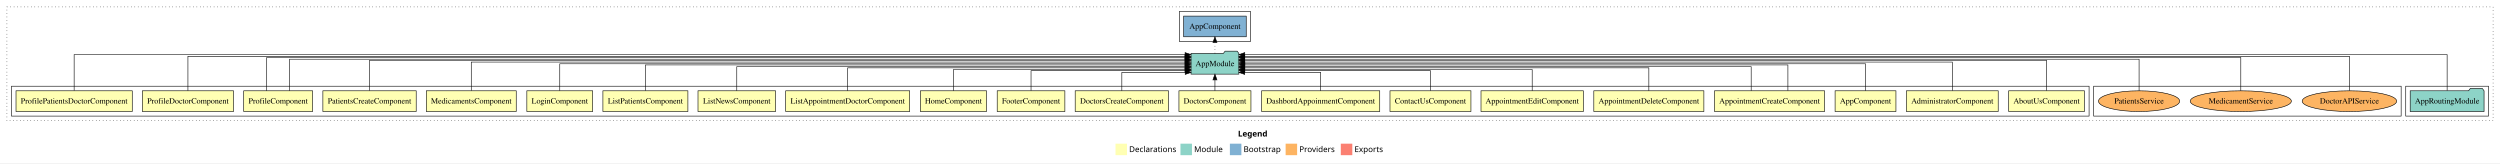
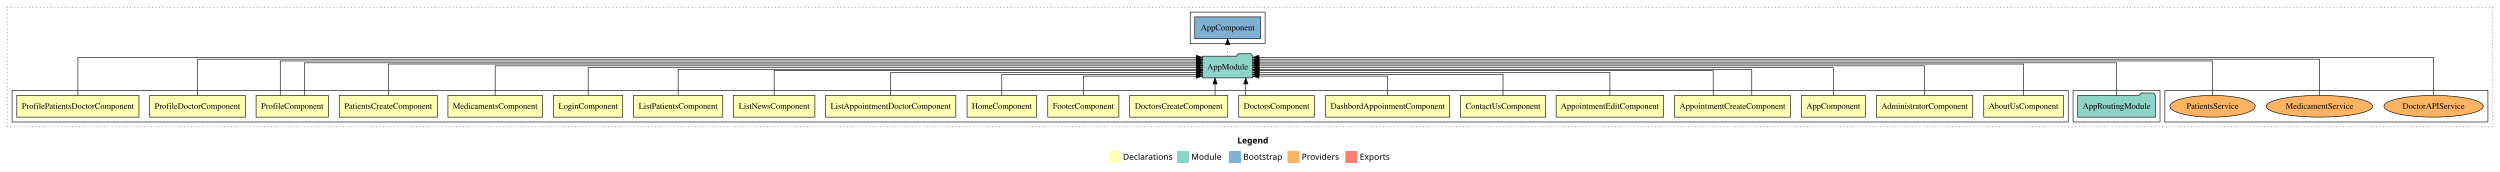
- <svg xmlns="http://www.w3.org/2000/svg" width="4350pt" height="284pt" viewBox="0.00 0.00 4350.00 284.00">
+ <svg xmlns="http://www.w3.org/2000/svg" width="4140pt" height="284pt" viewBox="0.00 0.00 4140.00 284.00">
  <g id="graph0" class="graph" transform="scale(1 1) rotate(0) translate(4 280)">
-     <polygon fill="white" stroke="transparent" points="-4,4 -4,-280 4346,-280 4346,4 -4,4" />
-     <text text-anchor="start" x="2150.01" y="-42.4" font-family="sans-serif" font-weight="bold" font-size="14.00">Legend</text>
-     <polygon fill="#ffffb3" stroke="transparent" points="1937,-10 1937,-30 1957,-30 1957,-10 1937,-10" />
-     <text text-anchor="start" x="1960.63" y="-15.4" font-family="sans-serif" font-size="14.00">  Declarations</text>
-     <polygon fill="#8dd3c7" stroke="transparent" points="2050,-10 2050,-30 2070,-30 2070,-10 2050,-10" />
-     <text text-anchor="start" x="2073.73" y="-15.4" font-family="sans-serif" font-size="14.00">  Module</text>
-     <polygon fill="#80b1d3" stroke="transparent" points="2136,-10 2136,-30 2156,-30 2156,-10 2136,-10" />
-     <text text-anchor="start" x="2159.78" y="-15.4" font-family="sans-serif" font-size="14.00">  Bootstrap</text>
-     <polygon fill="#fdb462" stroke="transparent" points="2233,-10 2233,-30 2253,-30 2253,-10 2233,-10" />
-     <text text-anchor="start" x="2256.67" y="-15.4" font-family="sans-serif" font-size="14.00">  Providers</text>
-     <polygon fill="#fb8072" stroke="transparent" points="2329,-10 2329,-30 2349,-30 2349,-10 2329,-10" />
-     <text text-anchor="start" x="2352.73" y="-15.4" font-family="sans-serif" font-size="14.00">  Exports</text>
+     <polygon fill="white" stroke="transparent" points="-4,4 -4,-280 4136,-280 4136,4 -4,4" />
+     <text text-anchor="start" x="2045.01" y="-42.4" font-family="sans-serif" font-weight="bold" font-size="14.00">Legend</text>
+     <polygon fill="#ffffb3" stroke="transparent" points="1832,-10 1832,-30 1852,-30 1852,-10 1832,-10" />
+     <text text-anchor="start" x="1855.63" y="-15.4" font-family="sans-serif" font-size="14.00">  Declarations</text>
+     <polygon fill="#8dd3c7" stroke="transparent" points="1945,-10 1945,-30 1965,-30 1965,-10 1945,-10" />
+     <text text-anchor="start" x="1968.73" y="-15.4" font-family="sans-serif" font-size="14.00">  Module</text>
+     <polygon fill="#80b1d3" stroke="transparent" points="2031,-10 2031,-30 2051,-30 2051,-10 2031,-10" />
+     <text text-anchor="start" x="2054.78" y="-15.4" font-family="sans-serif" font-size="14.00">  Bootstrap</text>
+     <polygon fill="#fdb462" stroke="transparent" points="2128,-10 2128,-30 2148,-30 2148,-10 2128,-10" />
+     <text text-anchor="start" x="2151.67" y="-15.4" font-family="sans-serif" font-size="14.00">  Providers</text>
+     <polygon fill="#fb8072" stroke="transparent" points="2224,-10 2224,-30 2244,-30 2244,-10 2224,-10" />
+     <text text-anchor="start" x="2247.73" y="-15.4" font-family="sans-serif" font-size="14.00">  Exports</text>
    <g id="clust1" class="cluster">
-       <polygon fill="none" stroke="black" stroke-dasharray="1,5" points="8,-70 8,-268 4334,-268 4334,-70 8,-70" />
-     </g>
-     <g id="clust24" class="cluster">
-       <polygon fill="none" stroke="black" points="4182,-78 4182,-130 4326,-130 4326,-78 4182,-78" />
+       <polygon fill="none" stroke="black" stroke-dasharray="1,5" points="8,-70 8,-268 4124,-268 4124,-70 8,-70" />
+     </g>
+     <g id="clust25" class="cluster">
+       <polygon fill="none" stroke="black" points="1967,-208 1967,-260 2091,-260 2091,-208 1967,-208" />
    </g>
    <g id="clust26" class="cluster">
-       <polygon fill="none" stroke="black" points="2048,-208 2048,-260 2172,-260 2172,-208 2048,-208" />
-     </g>
-     <g id="clust27" class="cluster">
-       <polygon fill="none" stroke="black" points="3639,-78 3639,-130 4174,-130 4174,-78 3639,-78" />
+       <polygon fill="none" stroke="black" points="3581,-78 3581,-130 4116,-130 4116,-78 3581,-78" />
+     </g>
+     <g id="clust23" class="cluster">
+       <polygon fill="none" stroke="black" points="3429,-78 3429,-130 3573,-130 3573,-78 3429,-78" />
    </g>
    <g id="clust2" class="cluster">
-       <polygon fill="none" stroke="black" points="16,-78 16,-130 3631,-130 3631,-78 16,-78" />
+       <polygon fill="none" stroke="black" points="16,-78 16,-130 3421,-130 3421,-78 16,-78" />
    </g>
    <g id="node1" class="node">
-       <polygon fill="#ffffb3" stroke="black" points="3622.88,-122 3491.12,-122 3491.12,-86 3622.88,-86 3622.88,-122" />
-       <text text-anchor="middle" x="3557" y="-99.8" font-family="Times,serif" font-size="14.00">AboutUsComponent</text>
-     </g>
-     <g id="node22" class="node">
-       <polygon fill="#8dd3c7" stroke="black" points="2151.66,-187 2148.66,-191 2127.66,-191 2124.66,-187 2068.34,-187 2068.34,-151 2151.66,-151 2151.66,-187" />
-       <text text-anchor="middle" x="2110" y="-164.8" font-family="Times,serif" font-size="14.00">AppModule</text>
+       <polygon fill="#ffffb3" stroke="black" points="3412.88,-122 3281.12,-122 3281.12,-86 3412.88,-86 3412.88,-122" />
+       <text text-anchor="middle" x="3347" y="-99.8" font-family="Times,serif" font-size="14.00">AboutUsComponent</text>
+     </g>
+     <g id="node21" class="node">
+       <polygon fill="#8dd3c7" stroke="black" points="2070.66,-187 2067.66,-191 2046.66,-191 2043.66,-187 1987.34,-187 1987.34,-151 2070.66,-151 2070.66,-187" />
+       <text text-anchor="middle" x="2029" y="-164.8" font-family="Times,serif" font-size="14.00">AppModule</text>
    </g>
    <g id="edge1" class="edge">
-       <path fill="none" stroke="black" d="M3557,-122.28C3557,-143.32 3557,-175 3557,-175 3557,-175 2161.75,-175 2161.75,-175" />
-       <polygon fill="black" stroke="black" points="2161.75,-171.5 2151.75,-175 2161.75,-178.5 2161.75,-171.5" />
+       <path fill="none" stroke="black" d="M3347,-122.03C3347,-142.77 3347,-174 3347,-174 3347,-174 2080.99,-174 2080.99,-174" />
+       <polygon fill="black" stroke="black" points="2080.99,-170.5 2070.99,-174 2080.99,-177.5 2080.99,-170.5" />
    </g>
    <g id="node2" class="node">
-       <polygon fill="#ffffb3" stroke="black" points="3472.87,-122 3313.13,-122 3313.13,-86 3472.87,-86 3472.87,-122" />
-       <text text-anchor="middle" x="3393" y="-99.8" font-family="Times,serif" font-size="14.00">AdministratorComponent</text>
+       <polygon fill="#ffffb3" stroke="black" points="3262.87,-122 3103.13,-122 3103.13,-86 3262.87,-86 3262.87,-122" />
+       <text text-anchor="middle" x="3183" y="-99.8" font-family="Times,serif" font-size="14.00">AdministratorComponent</text>
    </g>
    <g id="edge2" class="edge">
-       <path fill="none" stroke="black" d="M3393,-122.22C3393,-142.37 3393,-172 3393,-172 3393,-172 2161.96,-172 2161.96,-172" />
-       <polygon fill="black" stroke="black" points="2161.96,-168.5 2151.96,-172 2161.96,-175.5 2161.96,-168.5" />
+       <path fill="none" stroke="black" d="M3183,-122.31C3183,-142.15 3183,-171 3183,-171 3183,-171 2080.75,-171 2080.75,-171" />
+       <polygon fill="black" stroke="black" points="2080.75,-167.5 2070.75,-171 2080.75,-174.5 2080.75,-167.5" />
    </g>
    <g id="node3" class="node">
-       <polygon fill="#ffffb3" stroke="black" points="3294.94,-122 3189.06,-122 3189.06,-86 3294.94,-86 3294.94,-122" />
-       <text text-anchor="middle" x="3242" y="-99.8" font-family="Times,serif" font-size="14.00">AppComponent</text>
+       <polygon fill="#ffffb3" stroke="black" points="3084.94,-122 2979.06,-122 2979.06,-86 3084.94,-86 3084.94,-122" />
+       <text text-anchor="middle" x="3032" y="-99.8" font-family="Times,serif" font-size="14.00">AppComponent</text>
    </g>
    <g id="edge3" class="edge">
-       <path fill="none" stroke="black" d="M3242,-122.11C3242,-141.34 3242,-169 3242,-169 3242,-169 2161.97,-169 2161.97,-169" />
-       <polygon fill="black" stroke="black" points="2161.97,-165.5 2151.97,-169 2161.97,-172.5 2161.97,-165.5" />
+       <path fill="none" stroke="black" d="M3032,-122.17C3032,-141.09 3032,-168 3032,-168 3032,-168 2080.82,-168 2080.82,-168" />
+       <polygon fill="black" stroke="black" points="2080.82,-164.5 2070.82,-168 2080.82,-171.5 2080.82,-164.5" />
    </g>
    <g id="node4" class="node">
-       <polygon fill="#ffffb3" stroke="black" points="3170.75,-122 2979.25,-122 2979.25,-86 3170.75,-86 3170.75,-122" />
-       <text text-anchor="middle" x="3075" y="-99.8" font-family="Times,serif" font-size="14.00">AppointmentCreateComponent</text>
+       <polygon fill="#ffffb3" stroke="black" points="2960.75,-122 2769.25,-122 2769.25,-86 2960.75,-86 2960.75,-122" />
+       <text text-anchor="middle" x="2865" y="-99.8" font-family="Times,serif" font-size="14.00">AppointmentCreateComponent</text>
    </g>
    <g id="edge4" class="edge">
-       <path fill="none" stroke="black" d="M3043.04,-122C3043.04,-139.68 3043.04,-164 3043.04,-164 3043.04,-164 2161.9,-164 2161.9,-164" />
-       <polygon fill="black" stroke="black" points="2161.9,-160.5 2151.9,-164 2161.9,-167.5 2161.9,-160.5" />
+       <path fill="none" stroke="black" d="M2833.04,-122.02C2833.04,-139.37 2833.04,-163 2833.04,-163 2833.04,-163 2080.82,-163 2080.82,-163" />
+       <polygon fill="black" stroke="black" points="2080.82,-159.5 2070.82,-163 2080.82,-166.5 2080.82,-159.5" />
    </g>
    <g id="edge5" class="edge">
-       <path fill="none" stroke="black" d="M3106.96,-122.22C3106.96,-140.83 3106.96,-167 3106.96,-167 3106.96,-167 2161.88,-167 2161.88,-167" />
-       <polygon fill="black" stroke="black" points="2161.88,-163.5 2151.88,-167 2161.88,-170.5 2161.88,-163.5" />
+       <path fill="none" stroke="black" d="M2896.96,-122.3C2896.96,-140.27 2896.96,-165 2896.96,-165 2896.96,-165 2080.86,-165 2080.86,-165" />
+       <polygon fill="black" stroke="black" points="2080.86,-161.5 2070.86,-165 2080.86,-168.5 2080.86,-161.5" />
    </g>
    <g id="node5" class="node">
-       <polygon fill="#ffffb3" stroke="black" points="2960.75,-122 2769.25,-122 2769.25,-86 2960.75,-86 2960.75,-122" />
-       <text text-anchor="middle" x="2865" y="-99.8" font-family="Times,serif" font-size="14.00">AppointmentDeleteComponent</text>
-     </g>
-     <g id="edge6" class="edge">
-       <path fill="none" stroke="black" d="M2865,-122.03C2865,-139.06 2865,-162 2865,-162 2865,-162 2161.67,-162 2161.67,-162" />
-       <polygon fill="black" stroke="black" points="2161.67,-158.5 2151.67,-162 2161.67,-165.5 2161.67,-158.5" />
-     </g>
-     <g id="node6" class="node">
      <polygon fill="#ffffb3" stroke="black" points="2751.05,-122 2572.95,-122 2572.95,-86 2751.05,-86 2751.05,-122" />
      <text text-anchor="middle" x="2662" y="-99.8" font-family="Times,serif" font-size="14.00">AppointmentEditComponent</text>
    </g>
-     <g id="edge7" class="edge">
-       <path fill="none" stroke="black" d="M2662,-122.01C2662,-138.05 2662,-159 2662,-159 2662,-159 2161.94,-159 2161.94,-159" />
-       <polygon fill="black" stroke="black" points="2161.94,-155.5 2151.94,-159 2161.94,-162.5 2161.94,-155.5" />
-     </g>
-     <g id="node7" class="node">
+     <g id="edge6" class="edge">
+       <path fill="none" stroke="black" d="M2662,-122.03C2662,-138.4 2662,-160 2662,-160 2662,-160 2081.02,-160 2081.02,-160" />
+       <polygon fill="black" stroke="black" points="2081.02,-156.5 2071.02,-160 2081.02,-163.5 2081.02,-156.5" />
+     </g>
+     <g id="node6" class="node">
      <polygon fill="#ffffb3" stroke="black" points="2555.43,-122 2414.57,-122 2414.57,-86 2555.43,-86 2555.43,-122" />
      <text text-anchor="middle" x="2485" y="-99.8" font-family="Times,serif" font-size="14.00">ContactUsComponent</text>
    </g>
-     <g id="edge8" class="edge">
-       <path fill="none" stroke="black" d="M2485,-122.24C2485,-137.57 2485,-157 2485,-157 2485,-157 2161.93,-157 2161.93,-157" />
-       <polygon fill="black" stroke="black" points="2161.93,-153.5 2151.93,-157 2161.93,-160.5 2161.93,-153.5" />
-     </g>
-     <g id="node8" class="node">
+     <g id="edge7" class="edge">
+       <path fill="none" stroke="black" d="M2485,-122.24C2485,-137.57 2485,-157 2485,-157 2485,-157 2080.68,-157 2080.68,-157" />
+       <polygon fill="black" stroke="black" points="2080.68,-153.5 2070.68,-157 2080.68,-160.5 2080.68,-153.5" />
+     </g>
+     <g id="node7" class="node">
      <polygon fill="#ffffb3" stroke="black" points="2396.75,-122 2191.25,-122 2191.25,-86 2396.75,-86 2396.75,-122" />
      <text text-anchor="middle" x="2294" y="-99.8" font-family="Times,serif" font-size="14.00">DashbordAppoinmentComponent</text>
    </g>
-     <g id="edge9" class="edge">
-       <path fill="none" stroke="black" d="M2294,-122.05C2294,-136.37 2294,-154 2294,-154 2294,-154 2161.75,-154 2161.75,-154" />
-       <polygon fill="black" stroke="black" points="2161.75,-150.5 2151.75,-154 2161.75,-157.5 2161.75,-150.5" />
-     </g>
-     <g id="node9" class="node">
+     <g id="edge8" class="edge">
+       <path fill="none" stroke="black" d="M2294,-122.05C2294,-136.37 2294,-154 2294,-154 2294,-154 2080.7,-154 2080.7,-154" />
+       <polygon fill="black" stroke="black" points="2080.7,-150.5 2070.7,-154 2080.7,-157.5 2080.7,-150.5" />
+     </g>
+     <g id="node8" class="node">
      <polygon fill="#ffffb3" stroke="black" points="2172.65,-122 2047.35,-122 2047.35,-86 2172.65,-86 2172.65,-122" />
      <text text-anchor="middle" x="2110" y="-99.8" font-family="Times,serif" font-size="14.00">DoctorsComponent</text>
    </g>
-     <g id="edge10" class="edge">
-       <path fill="none" stroke="black" d="M2110,-122.11C2110,-122.11 2110,-140.99 2110,-140.99" />
-       <polygon fill="black" stroke="black" points="2106.5,-140.99 2110,-150.99 2113.5,-140.99 2106.5,-140.99" />
-     </g>
-     <g id="node10" class="node">
+     <g id="edge9" class="edge">
+       <path fill="none" stroke="black" d="M2059,-122.11C2059,-122.11 2059,-140.99 2059,-140.99" />
+       <polygon fill="black" stroke="black" points="2055.5,-140.99 2059,-150.99 2062.5,-140.99 2055.5,-140.99" />
+     </g>
+     <g id="node9" class="node">
      <polygon fill="#ffffb3" stroke="black" points="2029.18,-122 1866.82,-122 1866.82,-86 2029.18,-86 2029.18,-122" />
      <text text-anchor="middle" x="1948" y="-99.8" font-family="Times,serif" font-size="14.00">DoctorsCreateComponent</text>
    </g>
-     <g id="edge11" class="edge">
-       <path fill="none" stroke="black" d="M1948,-122.05C1948,-136.37 1948,-154 1948,-154 1948,-154 2058.28,-154 2058.28,-154" />
-       <polygon fill="black" stroke="black" points="2058.28,-157.5 2068.28,-154 2058.28,-150.5 2058.28,-157.5" />
-     </g>
-     <g id="node11" class="node">
+     <g id="edge10" class="edge">
+       <path fill="none" stroke="black" d="M2008.13,-122.11C2008.13,-122.11 2008.13,-140.99 2008.13,-140.99" />
+       <polygon fill="black" stroke="black" points="2004.63,-140.99 2008.13,-150.99 2011.63,-140.99 2004.63,-140.99" />
+     </g>
+     <g id="node10" class="node">
      <polygon fill="#ffffb3" stroke="black" points="1848.88,-122 1731.12,-122 1731.12,-86 1848.88,-86 1848.88,-122" />
      <text text-anchor="middle" x="1790" y="-99.8" font-family="Times,serif" font-size="14.00">FooterComponent</text>
    </g>
-     <g id="edge12" class="edge">
-       <path fill="none" stroke="black" d="M1790,-122.24C1790,-137.57 1790,-157 1790,-157 1790,-157 2058.17,-157 2058.17,-157" />
-       <polygon fill="black" stroke="black" points="2058.17,-160.5 2068.17,-157 2058.17,-153.5 2058.17,-160.5" />
-     </g>
-     <g id="node12" class="node">
+     <g id="edge11" class="edge">
+       <path fill="none" stroke="black" d="M1790,-122.05C1790,-136.37 1790,-154 1790,-154 1790,-154 1977.1,-154 1977.1,-154" />
+       <polygon fill="black" stroke="black" points="1977.1,-157.5 1987.1,-154 1977.1,-150.5 1977.1,-157.5" />
+     </g>
+     <g id="node11" class="node">
      <polygon fill="#ffffb3" stroke="black" points="1712.55,-122 1597.45,-122 1597.45,-86 1712.55,-86 1712.55,-122" />
      <text text-anchor="middle" x="1655" y="-99.8" font-family="Times,serif" font-size="14.00">HomeComponent</text>
    </g>
-     <g id="edge13" class="edge">
-       <path fill="none" stroke="black" d="M1655,-122.01C1655,-138.05 1655,-159 1655,-159 1655,-159 2058.01,-159 2058.01,-159" />
-       <polygon fill="black" stroke="black" points="2058.01,-162.5 2068.01,-159 2058.01,-155.5 2058.01,-162.5" />
-     </g>
-     <g id="node13" class="node">
+     <g id="edge12" class="edge">
+       <path fill="none" stroke="black" d="M1655,-122.24C1655,-137.57 1655,-157 1655,-157 1655,-157 1977.19,-157 1977.19,-157" />
+       <polygon fill="black" stroke="black" points="1977.19,-160.5 1987.19,-157 1977.19,-153.5 1977.19,-160.5" />
+     </g>
+     <g id="node12" class="node">
      <polygon fill="#ffffb3" stroke="black" points="1578.87,-122 1363.13,-122 1363.13,-86 1578.87,-86 1578.87,-122" />
      <text text-anchor="middle" x="1471" y="-99.8" font-family="Times,serif" font-size="14.00">ListAppointmentDoctorComponent</text>
    </g>
-     <g id="edge14" class="edge">
-       <path fill="none" stroke="black" d="M1471,-122.03C1471,-139.06 1471,-162 1471,-162 1471,-162 2058.07,-162 2058.07,-162" />
-       <polygon fill="black" stroke="black" points="2058.07,-165.5 2068.07,-162 2058.07,-158.5 2058.07,-165.5" />
-     </g>
-     <g id="node14" class="node">
+     <g id="edge13" class="edge">
+       <path fill="none" stroke="black" d="M1471,-122.03C1471,-138.4 1471,-160 1471,-160 1471,-160 1977.06,-160 1977.06,-160" />
+       <polygon fill="black" stroke="black" points="1977.06,-163.5 1987.06,-160 1977.06,-156.5 1977.06,-163.5" />
+     </g>
+     <g id="node13" class="node">
      <polygon fill="#ffffb3" stroke="black" points="1345.48,-122 1210.52,-122 1210.52,-86 1345.48,-86 1345.48,-122" />
      <text text-anchor="middle" x="1278" y="-99.8" font-family="Times,serif" font-size="14.00">ListNewsComponent</text>
    </g>
-     <g id="edge15" class="edge">
-       <path fill="none" stroke="black" d="M1278,-122C1278,-139.68 1278,-164 1278,-164 1278,-164 2058.17,-164 2058.17,-164" />
-       <polygon fill="black" stroke="black" points="2058.17,-167.5 2068.17,-164 2058.17,-160.5 2058.17,-167.5" />
-     </g>
-     <g id="node15" class="node">
+     <g id="edge14" class="edge">
+       <path fill="none" stroke="black" d="M1278,-122.02C1278,-139.37 1278,-163 1278,-163 1278,-163 1977.28,-163 1977.28,-163" />
+       <polygon fill="black" stroke="black" points="1977.28,-166.5 1987.28,-163 1977.28,-159.5 1977.28,-166.5" />
+     </g>
+     <g id="node14" class="node">
      <polygon fill="#ffffb3" stroke="black" points="1192.94,-122 1045.06,-122 1045.06,-86 1192.94,-86 1192.94,-122" />
      <text text-anchor="middle" x="1119" y="-99.8" font-family="Times,serif" font-size="14.00">ListPatientsComponent</text>
    </g>
-     <g id="edge16" class="edge">
-       <path fill="none" stroke="black" d="M1119,-122.22C1119,-140.83 1119,-167 1119,-167 1119,-167 2058.05,-167 2058.05,-167" />
-       <polygon fill="black" stroke="black" points="2058.05,-170.5 2068.05,-167 2058.05,-163.5 2058.05,-170.5" />
-     </g>
-     <g id="node16" class="node">
+     <g id="edge15" class="edge">
+       <path fill="none" stroke="black" d="M1119,-122.3C1119,-140.27 1119,-165 1119,-165 1119,-165 1977.23,-165 1977.23,-165" />
+       <polygon fill="black" stroke="black" points="1977.23,-168.5 1987.23,-165 1977.23,-161.5 1977.23,-168.5" />
+     </g>
+     <g id="node15" class="node">
      <polygon fill="#ffffb3" stroke="black" points="1027.28,-122 912.72,-122 912.72,-86 1027.28,-86 1027.28,-122" />
      <text text-anchor="middle" x="970" y="-99.8" font-family="Times,serif" font-size="14.00">LoginComponent</text>
    </g>
-     <g id="edge17" class="edge">
-       <path fill="none" stroke="black" d="M970,-122.11C970,-141.34 970,-169 970,-169 970,-169 2058.07,-169 2058.07,-169" />
-       <polygon fill="black" stroke="black" points="2058.07,-172.5 2068.07,-169 2058.07,-165.5 2058.07,-172.5" />
-     </g>
-     <g id="node17" class="node">
+     <g id="edge16" class="edge">
+       <path fill="none" stroke="black" d="M970,-122.17C970,-141.09 970,-168 970,-168 970,-168 1977.16,-168 1977.16,-168" />
+       <polygon fill="black" stroke="black" points="1977.16,-171.5 1987.16,-168 1977.16,-164.5 1977.16,-171.5" />
+     </g>
+     <g id="node16" class="node">
      <polygon fill="#ffffb3" stroke="black" points="894.25,-122 737.75,-122 737.75,-86 894.25,-86 894.25,-122" />
      <text text-anchor="middle" x="816" y="-99.8" font-family="Times,serif" font-size="14.00">MedicamentsComponent</text>
    </g>
-     <g id="edge18" class="edge">
-       <path fill="none" stroke="black" d="M816,-122.22C816,-142.37 816,-172 816,-172 816,-172 2058.05,-172 2058.05,-172" />
-       <polygon fill="black" stroke="black" points="2058.05,-175.5 2068.05,-172 2058.05,-168.5 2058.05,-175.5" />
-     </g>
-     <g id="node18" class="node">
+     <g id="edge17" class="edge">
+       <path fill="none" stroke="black" d="M816,-122.31C816,-142.15 816,-171 816,-171 816,-171 1977.25,-171 1977.25,-171" />
+       <polygon fill="black" stroke="black" points="1977.25,-174.5 1987.25,-171 1977.25,-167.5 1977.25,-174.5" />
+     </g>
+     <g id="node17" class="node">
      <polygon fill="#ffffb3" stroke="black" points="720.19,-122 557.81,-122 557.81,-86 720.19,-86 720.19,-122" />
      <text text-anchor="middle" x="639" y="-99.8" font-family="Times,serif" font-size="14.00">PatientsCreateComponent</text>
    </g>
-     <g id="edge19" class="edge">
-       <path fill="none" stroke="black" d="M639,-122.28C639,-143.32 639,-175 639,-175 639,-175 2057.95,-175 2057.95,-175" />
-       <polygon fill="black" stroke="black" points="2057.95,-178.5 2067.95,-175 2057.95,-171.5 2057.95,-178.5" />
-     </g>
-     <g id="node19" class="node">
+     <g id="edge18" class="edge">
+       <path fill="none" stroke="black" d="M639,-122.03C639,-142.77 639,-174 639,-174 639,-174 1977.02,-174 1977.02,-174" />
+       <polygon fill="black" stroke="black" points="1977.02,-177.5 1987.02,-174 1977.02,-170.5 1977.02,-177.5" />
+     </g>
+     <g id="node18" class="node">
      <polygon fill="#ffffb3" stroke="black" points="539.93,-122 420.07,-122 420.07,-86 539.93,-86 539.93,-122" />
      <text text-anchor="middle" x="480" y="-99.8" font-family="Times,serif" font-size="14.00">ProfileComponent</text>
    </g>
+     <g id="edge19" class="edge">
+       <path fill="none" stroke="black" d="M499.91,-122.17C499.91,-143.5 499.91,-176 499.91,-176 499.91,-176 1977.31,-176 1977.31,-176" />
+       <polygon fill="black" stroke="black" points="1977.31,-179.5 1987.31,-176 1977.31,-172.5 1977.31,-179.5" />
+     </g>
    <g id="edge20" class="edge">
-       <path fill="none" stroke="black" d="M499.91,-122.04C499.91,-143.66 499.91,-177 499.91,-177 499.91,-177 2058.17,-177 2058.17,-177" />
-       <polygon fill="black" stroke="black" points="2058.17,-180.5 2068.17,-177 2058.17,-173.5 2058.17,-180.5" />
-     </g>
-     <g id="edge21" class="edge">
-       <path fill="none" stroke="black" d="M460.09,-122.01C460.09,-144.49 460.09,-180 460.09,-180 460.09,-180 2057.97,-180 2057.97,-180" />
-       <polygon fill="black" stroke="black" points="2057.97,-183.5 2067.97,-180 2057.97,-176.5 2057.97,-183.5" />
-     </g>
-     <g id="node20" class="node">
+       <path fill="none" stroke="black" d="M460.09,-122.16C460.09,-144.35 460.09,-179 460.09,-179 460.09,-179 1977.04,-179 1977.04,-179" />
+       <polygon fill="black" stroke="black" points="1977.04,-182.5 1987.04,-179 1977.04,-175.5 1977.04,-182.5" />
+     </g>
+     <g id="node19" class="node">
      <polygon fill="#ffffb3" stroke="black" points="402.3,-122 243.7,-122 243.7,-86 402.3,-86 402.3,-122" />
      <text text-anchor="middle" x="323" y="-99.8" font-family="Times,serif" font-size="14.00">ProfileDoctorComponent</text>
    </g>
-     <g id="edge22" class="edge">
-       <path fill="none" stroke="black" d="M323,-122.09C323,-145.13 323,-182 323,-182 323,-182 2058.02,-182 2058.02,-182" />
-       <polygon fill="black" stroke="black" points="2058.02,-185.5 2068.02,-182 2058.02,-178.5 2058.02,-185.5" />
-     </g>
-     <g id="node21" class="node">
+     <g id="edge21" class="edge">
+       <path fill="none" stroke="black" d="M323,-122.09C323,-145.13 323,-182 323,-182 323,-182 1977.25,-182 1977.25,-182" />
+       <polygon fill="black" stroke="black" points="1977.25,-185.5 1987.25,-182 1977.25,-178.5 1977.25,-185.5" />
+     </g>
+     <g id="node20" class="node">
      <polygon fill="#ffffb3" stroke="black" points="226.13,-122 23.87,-122 23.87,-86 226.13,-86 226.13,-122" />
      <text text-anchor="middle" x="125" y="-99.8" font-family="Times,serif" font-size="14.00">ProfilePatientsDoctorComponent</text>
    </g>
+     <g id="edge22" class="edge">
+       <path fill="none" stroke="black" d="M125,-122.38C125,-146.28 125,-185 125,-185 125,-185 1977.01,-185 1977.01,-185" />
+       <polygon fill="black" stroke="black" points="1977.01,-188.5 1987.01,-185 1977.01,-181.5 1977.01,-188.5" />
+     </g>
+     <g id="node23" class="node">
+       <polygon fill="#80b1d3" stroke="black" points="2083.44,-252 1974.56,-252 1974.56,-216 2083.44,-216 2083.44,-252" />
+       <text text-anchor="middle" x="2029" y="-229.8" font-family="Times,serif" font-size="14.00">AppComponent </text>
+     </g>
+     <g id="edge24" class="edge">
+       <path fill="none" stroke="black" stroke-dasharray="1,5" d="M2029,-187.11C2029,-187.11 2029,-205.99 2029,-205.99" />
+       <polygon fill="black" stroke="black" points="2025.5,-205.99 2029,-215.99 2032.5,-205.99 2025.5,-205.99" />
+     </g>
+     <g id="node22" class="node">
+       <polygon fill="#8dd3c7" stroke="black" points="3565.27,-122 3562.27,-126 3541.27,-126 3538.27,-122 3436.73,-122 3436.73,-86 3565.27,-86 3565.27,-122" />
+       <text text-anchor="middle" x="3501" y="-99.8" font-family="Times,serif" font-size="14.00">AppRoutingModule</text>
+     </g>
    <g id="edge23" class="edge">
-       <path fill="none" stroke="black" d="M125,-122.38C125,-146.28 125,-185 125,-185 125,-185 2058.08,-185 2058.08,-185" />
-       <polygon fill="black" stroke="black" points="2058.08,-188.5 2068.08,-185 2058.08,-181.5 2058.08,-188.5" />
+       <path fill="none" stroke="black" d="M3501,-122.17C3501,-143.5 3501,-176 3501,-176 3501,-176 2080.68,-176 2080.68,-176" />
+       <polygon fill="black" stroke="black" points="2080.68,-172.5 2070.68,-176 2080.68,-179.5 2080.68,-172.5" />
    </g>
    <g id="node24" class="node">
-       <polygon fill="#80b1d3" stroke="black" points="2164.44,-252 2055.56,-252 2055.56,-216 2164.44,-216 2164.44,-252" />
-       <text text-anchor="middle" x="2110" y="-229.8" font-family="Times,serif" font-size="14.00">AppComponent </text>
+       <ellipse fill="#fdb462" stroke="black" cx="4026" cy="-104" rx="82.22" ry="18" />
+       <text text-anchor="middle" x="4026" y="-99.8" font-family="Times,serif" font-size="14.00">DoctorAPIService</text>
    </g>
    <g id="edge25" class="edge">
-       <path fill="none" stroke="black" stroke-dasharray="1,5" d="M2110,-187.11C2110,-187.11 2110,-205.99 2110,-205.99" />
-       <polygon fill="black" stroke="black" points="2106.5,-205.99 2110,-215.99 2113.5,-205.99 2106.5,-205.99" />
-     </g>
-     <g id="node23" class="node">
-       <polygon fill="#8dd3c7" stroke="black" points="4318.27,-122 4315.27,-126 4294.27,-126 4291.27,-122 4189.73,-122 4189.73,-86 4318.27,-86 4318.27,-122" />
-       <text text-anchor="middle" x="4254" y="-99.8" font-family="Times,serif" font-size="14.00">AppRoutingModule</text>
-     </g>
-     <g id="edge24" class="edge">
-       <path fill="none" stroke="black" d="M4254,-122.38C4254,-146.28 4254,-185 4254,-185 4254,-185 2161.87,-185 2161.87,-185" />
-       <polygon fill="black" stroke="black" points="2161.87,-181.5 2151.87,-185 2161.87,-188.5 2161.87,-181.5" />
+       <path fill="none" stroke="black" d="M4026,-122.38C4026,-146.28 4026,-185 4026,-185 4026,-185 2080.71,-185 2080.71,-185" />
+       <polygon fill="black" stroke="black" points="2080.71,-181.5 2070.71,-185 2080.71,-188.5 2080.71,-181.5" />
    </g>
    <g id="node25" class="node">
-       <ellipse fill="#fdb462" stroke="black" cx="4084" cy="-104" rx="82.22" ry="18" />
-       <text text-anchor="middle" x="4084" y="-99.8" font-family="Times,serif" font-size="14.00">DoctorAPIService</text>
+       <ellipse fill="#fdb462" stroke="black" cx="3837" cy="-104" rx="88.02" ry="18" />
+       <text text-anchor="middle" x="3837" y="-99.8" font-family="Times,serif" font-size="14.00">MedicamentService</text>
    </g>
    <g id="edge26" class="edge">
-       <path fill="none" stroke="black" d="M4084,-122.09C4084,-145.13 4084,-182 4084,-182 4084,-182 2161.69,-182 2161.69,-182" />
-       <polygon fill="black" stroke="black" points="2161.69,-178.5 2151.69,-182 2161.69,-185.5 2161.69,-178.5" />
+       <path fill="none" stroke="black" d="M3837,-122.09C3837,-145.13 3837,-182 3837,-182 3837,-182 2081.03,-182 2081.03,-182" />
+       <polygon fill="black" stroke="black" points="2081.03,-178.5 2071.03,-182 2081.03,-185.5 2081.03,-178.5" />
    </g>
    <g id="node26" class="node">
-       <ellipse fill="#fdb462" stroke="black" cx="3895" cy="-104" rx="88.02" ry="18" />
-       <text text-anchor="middle" x="3895" y="-99.8" font-family="Times,serif" font-size="14.00">MedicamentService</text>
+       <ellipse fill="#fdb462" stroke="black" cx="3660" cy="-104" rx="70.64" ry="18" />
+       <text text-anchor="middle" x="3660" y="-99.8" font-family="Times,serif" font-size="14.00">PatientsService</text>
    </g>
    <g id="edge27" class="edge">
-       <path fill="none" stroke="black" d="M3895,-122.01C3895,-144.49 3895,-180 3895,-180 3895,-180 2161.93,-180 2161.93,-180" />
-       <polygon fill="black" stroke="black" points="2161.93,-176.5 2151.93,-180 2161.93,-183.5 2161.93,-176.5" />
-     </g>
-     <g id="node27" class="node">
-       <ellipse fill="#fdb462" stroke="black" cx="3718" cy="-104" rx="70.64" ry="18" />
-       <text text-anchor="middle" x="3718" y="-99.8" font-family="Times,serif" font-size="14.00">PatientsService</text>
-     </g>
-     <g id="edge28" class="edge">
-       <path fill="none" stroke="black" d="M3718,-122.04C3718,-143.66 3718,-177 3718,-177 3718,-177 2161.77,-177 2161.77,-177" />
-       <polygon fill="black" stroke="black" points="2161.77,-173.5 2151.77,-177 2161.77,-180.5 2161.77,-173.5" />
+       <path fill="none" stroke="black" d="M3660,-122.16C3660,-144.35 3660,-179 3660,-179 3660,-179 2080.96,-179 2080.96,-179" />
+       <polygon fill="black" stroke="black" points="2080.96,-175.5 2070.96,-179 2080.96,-182.5 2080.96,-175.5" />
    </g>
  </g>
</svg>
